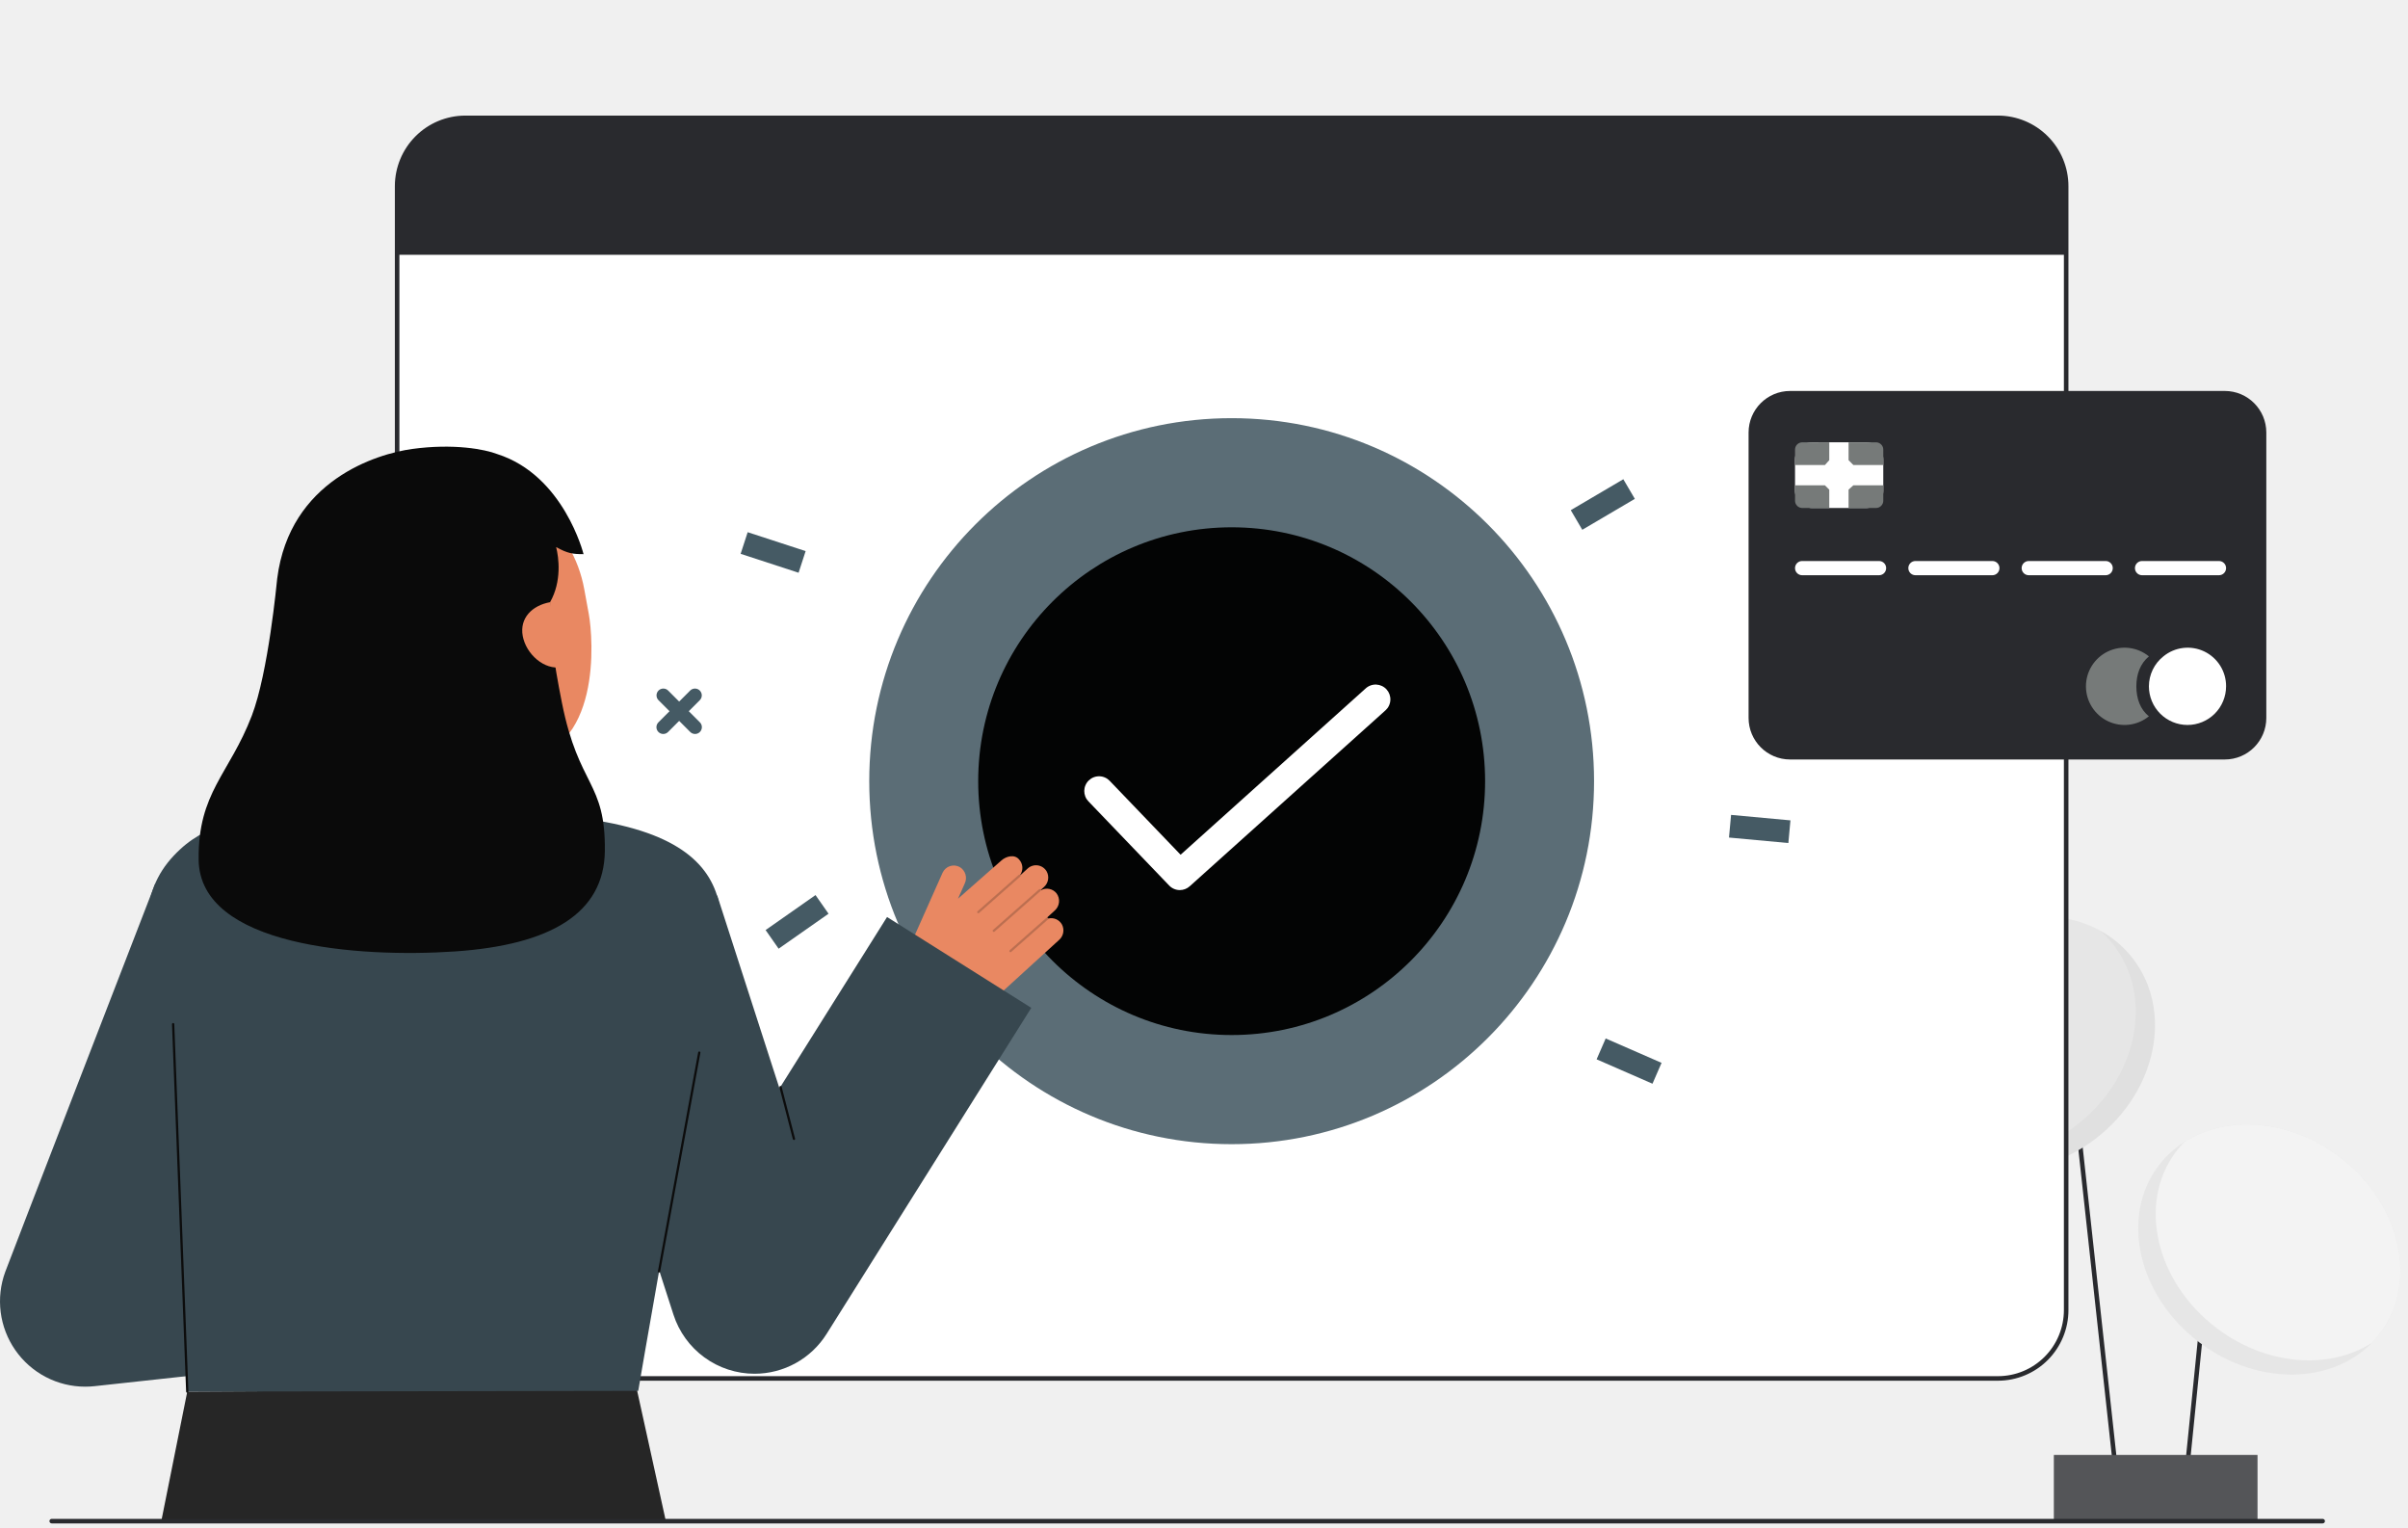
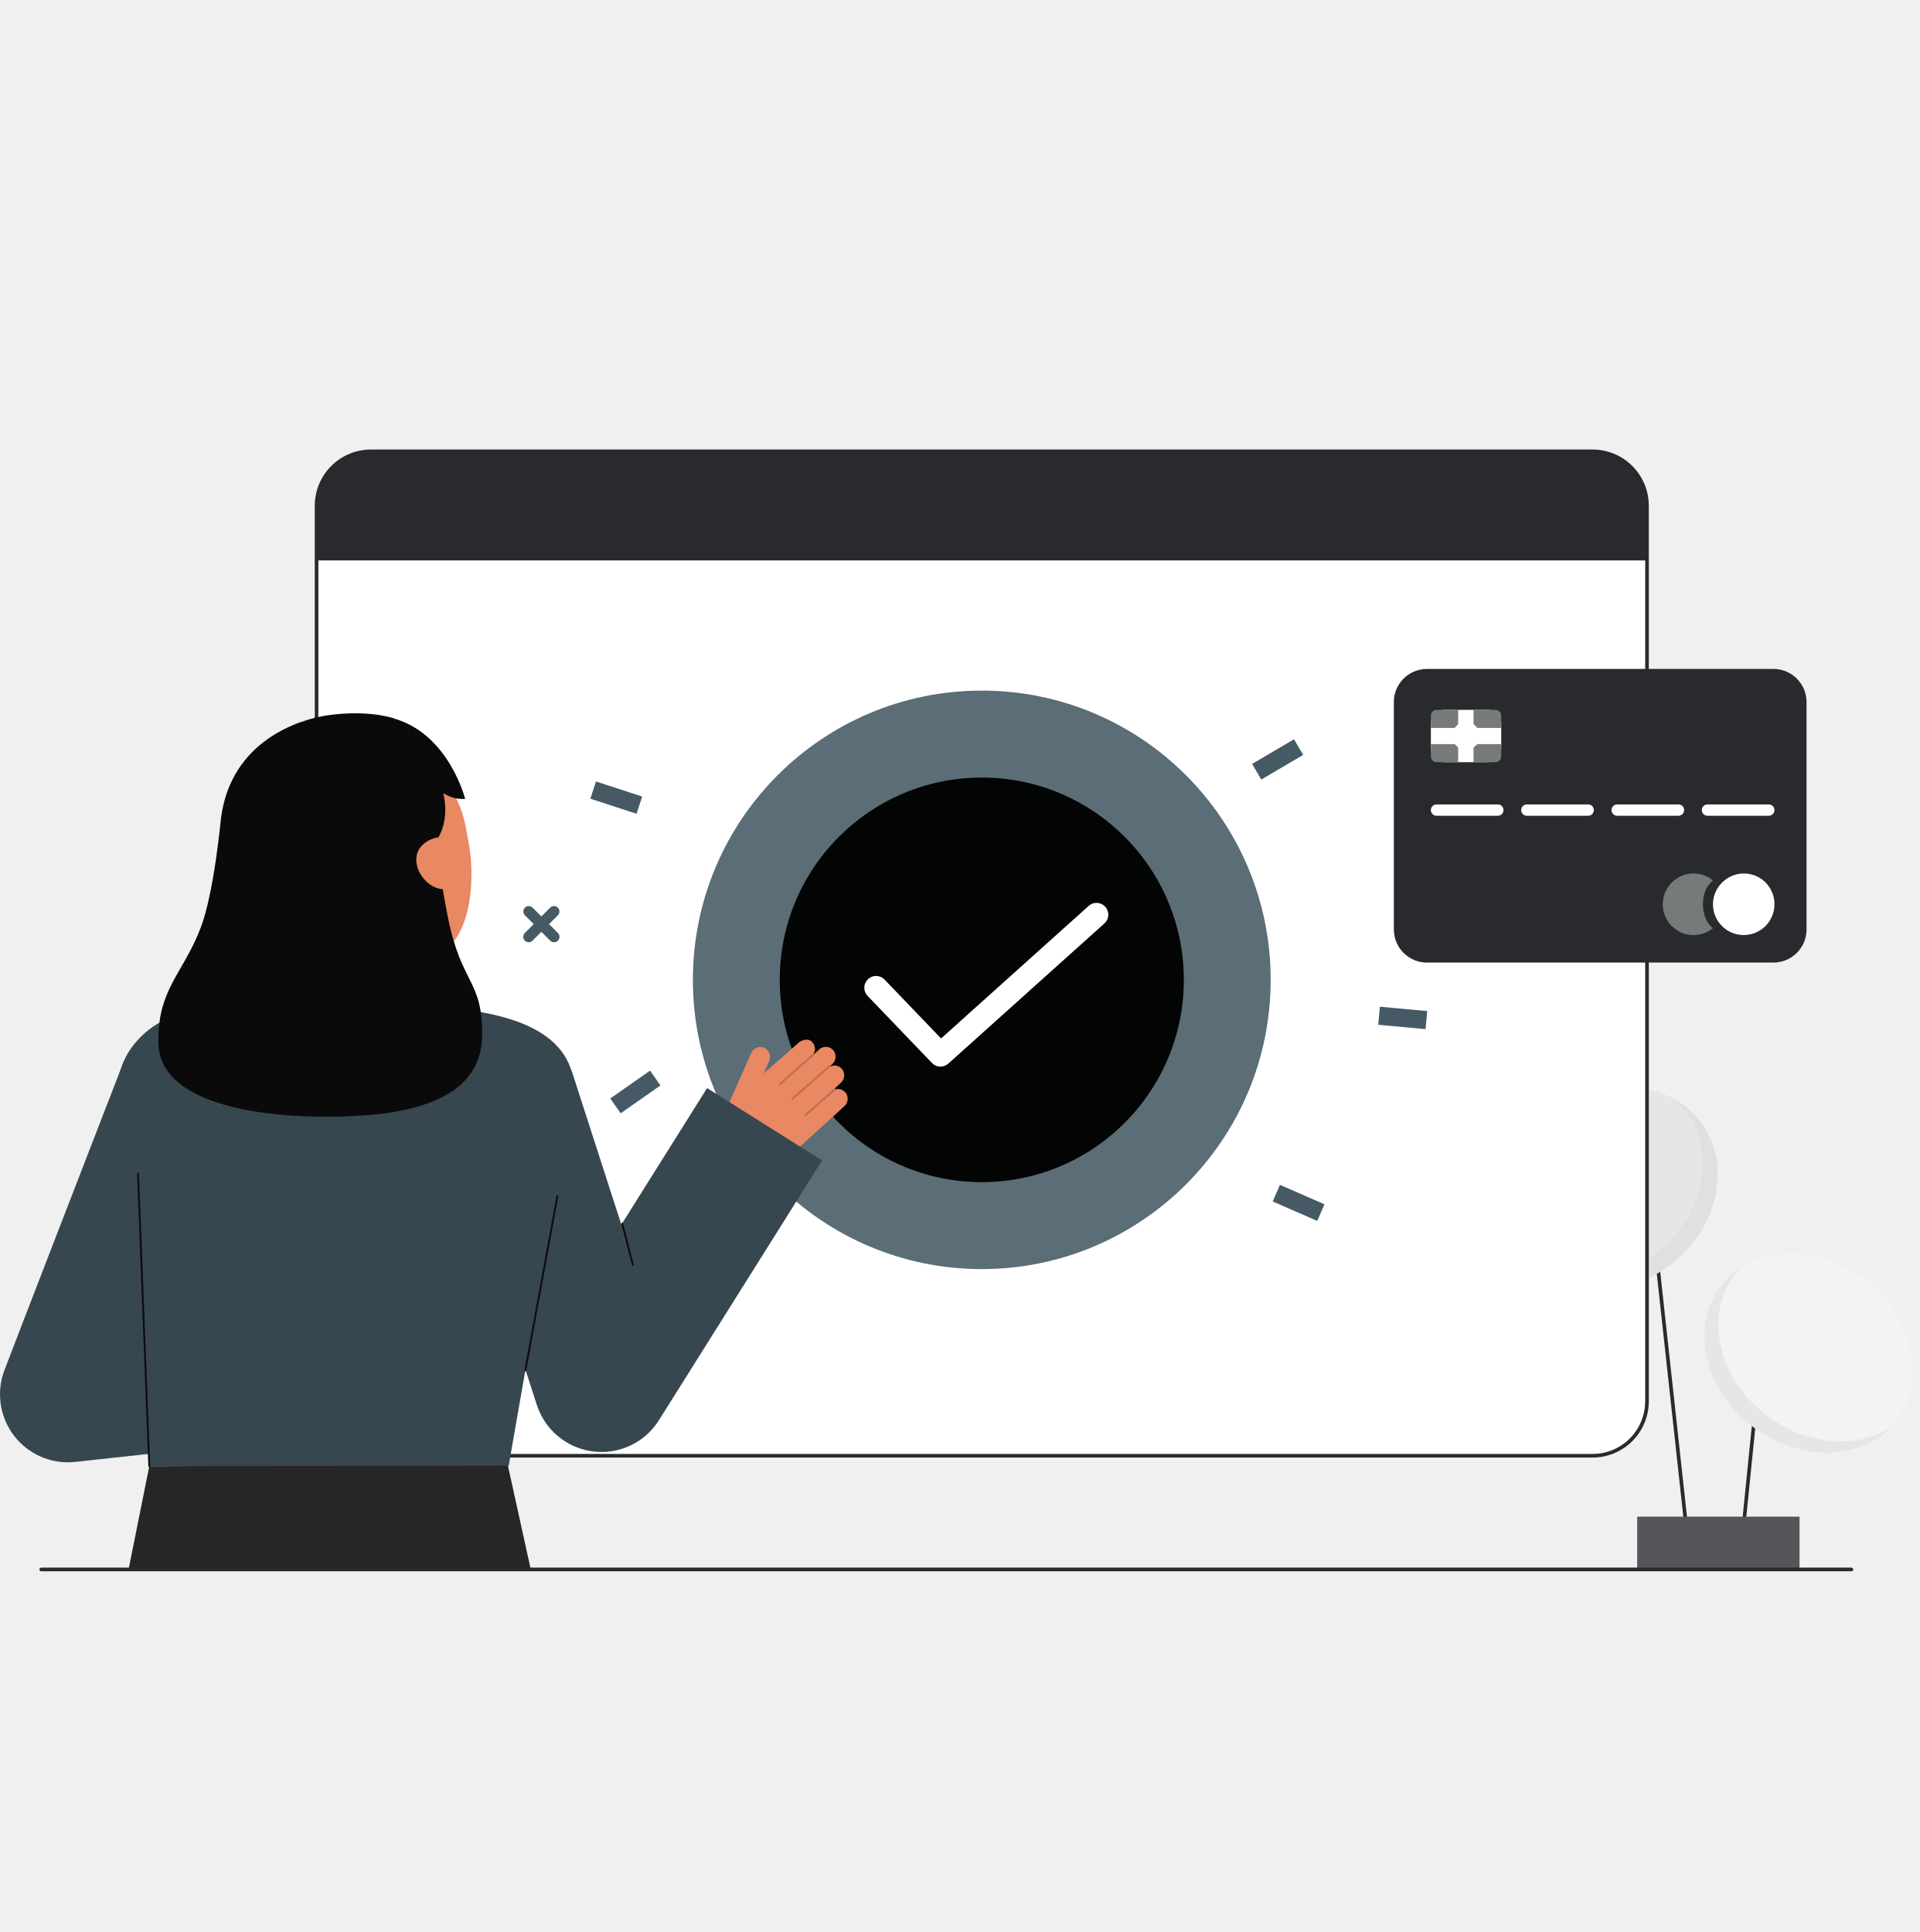
- <svg xmlns="http://www.w3.org/2000/svg" width="298" height="189" viewBox="0 0 298 189" fill="none">
+ <svg xmlns="http://www.w3.org/2000/svg" width="298" height="300" viewBox="0 0 298 189" fill="none">
  <g clip-path="url(#clip0_1129_1687)">
    <path d="M255.658 122.867L255.099 122.929L262.001 186.09L262.56 186.029L255.658 122.867Z" fill="#292A2E" />
    <path d="M273.535 150.441L270.139 184.079L270.699 184.135L274.094 150.497L273.535 150.441Z" fill="#292A2E" />
    <path d="M279.373 180.013H254.178V188.201H279.373V180.013Z" fill="#292A2E" />
    <path opacity="0.2" d="M279.373 180.013H254.178V188.201H279.373V180.013Z" fill="white" />
    <path d="M294.561 164.936C299.334 158.584 297.058 148.805 289.479 143.094C281.899 137.383 271.886 137.903 267.113 144.255C262.34 150.608 264.616 160.387 272.195 166.098C279.775 171.809 289.788 171.289 294.561 164.936Z" fill="#E0E0E0" />
    <path opacity="0.2" d="M294.561 164.936C299.334 158.584 297.058 148.805 289.479 143.094C281.899 137.383 271.886 137.903 267.113 144.255C262.34 150.608 264.616 160.387 272.195 166.098C279.775 171.809 289.788 171.289 294.561 164.936Z" fill="white" />
    <path opacity="0.5" d="M294.561 164.938C294.24 165.366 293.89 165.772 293.514 166.152C288.26 169.513 280.505 168.984 274.353 164.348C266.775 158.638 264.5 148.859 269.273 142.507C269.594 142.08 269.943 141.674 270.317 141.293C275.574 137.929 283.326 138.46 289.481 143.094C297.059 148.806 299.334 158.585 294.561 164.938Z" fill="white" />
    <path d="M259.402 140.837C266.91 135.033 268.951 125.079 263.96 118.604C258.969 112.129 248.836 111.585 241.327 117.389C233.818 123.193 231.778 133.147 236.769 139.622C241.76 146.097 251.893 146.641 259.402 140.837Z" fill="#E0E0E0" />
    <path opacity="0.2" d="M257.022 139.171C251.207 143.669 243.817 144.354 238.46 141.426C237.84 140.879 237.274 140.274 236.769 139.619C231.777 133.146 233.817 123.191 241.326 117.388C247.141 112.893 254.531 112.205 259.885 115.13C260.507 115.677 261.074 116.283 261.578 116.939C266.571 123.412 264.53 133.368 257.022 139.171Z" fill="white" />
    <path d="M247.263 14.583H57.581C52.923 14.583 49.147 18.364 49.147 23.029V162.101C49.147 166.765 52.923 170.547 57.581 170.547H247.263C251.921 170.547 255.698 166.765 255.698 162.101V23.029C255.698 18.364 251.921 14.583 247.263 14.583Z" fill="white" />
    <path d="M247.263 170.828H57.581C55.271 170.825 53.056 169.905 51.422 168.269C49.788 166.633 48.869 164.414 48.866 162.1V23.029C48.869 20.715 49.788 18.497 51.422 16.861C53.056 15.225 55.271 14.304 57.581 14.302H247.263C249.573 14.304 251.789 15.224 253.423 16.861C255.057 18.497 255.976 20.715 255.978 23.029V162.1C255.976 164.414 255.056 166.633 253.423 168.269C251.789 169.905 249.573 170.825 247.263 170.828ZM57.581 14.865C55.42 14.867 53.347 15.728 51.819 17.259C50.291 18.789 49.431 20.864 49.428 23.029V162.1C49.431 164.265 50.291 166.34 51.819 167.871C53.347 169.402 55.42 170.263 57.581 170.265H247.263C249.424 170.263 251.497 169.402 253.025 167.871C254.554 166.34 255.413 164.265 255.416 162.1V23.029C255.413 20.864 254.554 18.789 253.025 17.259C251.497 15.728 249.424 14.867 247.263 14.865H57.581Z" fill="#292A2E" />
    <path d="M86.016 90.811C85.906 90.811 85.796 90.789 85.694 90.747C85.591 90.704 85.498 90.642 85.42 90.564L81.484 86.622C81.33 86.463 81.245 86.249 81.247 86.028C81.249 85.806 81.338 85.595 81.494 85.438C81.651 85.281 81.862 85.193 82.083 85.191C82.305 85.189 82.518 85.274 82.677 85.428L86.613 89.369C86.731 89.487 86.811 89.638 86.843 89.802C86.876 89.966 86.859 90.135 86.795 90.29C86.732 90.444 86.624 90.576 86.485 90.669C86.346 90.761 86.183 90.811 86.016 90.811Z" fill="#455A64" />
    <path d="M82.08 90.811C81.913 90.811 81.751 90.761 81.612 90.669C81.473 90.576 81.365 90.444 81.301 90.29C81.237 90.135 81.221 89.966 81.253 89.802C81.286 89.638 81.366 89.487 81.484 89.369L85.42 85.428C85.579 85.274 85.792 85.189 86.013 85.191C86.234 85.193 86.446 85.281 86.602 85.438C86.759 85.595 86.847 85.806 86.849 86.028C86.851 86.249 86.766 86.463 86.612 86.622L82.677 90.564C82.598 90.642 82.505 90.704 82.403 90.747C82.301 90.789 82.191 90.811 82.08 90.811Z" fill="#455A64" />
    <path d="M198.711 128.483L197.587 131.064L204.502 134.083L205.625 131.502L198.711 128.483Z" fill="#455A64" />
    <path d="M200.893 59.293L194.39 63.12L195.815 65.547L202.318 61.721L200.893 59.293Z" fill="#455A64" />
    <path d="M92.528 65.846L91.657 68.523L98.829 70.863L99.7 68.186L92.528 65.846Z" fill="#455A64" />
    <path d="M100.924 110.743L94.746 115.071L96.358 117.377L102.535 113.049L100.924 110.743Z" fill="#455A64" />
    <path d="M214.228 100.822L213.97 103.626L221.317 104.304L221.575 101.5L214.228 100.822Z" fill="#455A64" />
    <path d="M221.71 80.656C221.599 80.656 221.489 80.635 221.387 80.592C221.285 80.55 221.192 80.487 221.113 80.409L217.177 76.467C217.097 76.389 217.033 76.296 216.988 76.193C216.944 76.09 216.921 75.979 216.92 75.867C216.919 75.755 216.94 75.644 216.983 75.54C217.025 75.436 217.088 75.342 217.167 75.263C217.246 75.183 217.34 75.121 217.444 75.078C217.548 75.036 217.659 75.014 217.771 75.015C217.883 75.016 217.993 75.039 218.096 75.084C218.199 75.128 218.292 75.192 218.37 75.273L222.306 79.215C222.424 79.333 222.504 79.483 222.537 79.647C222.569 79.811 222.553 79.981 222.489 80.135C222.425 80.289 222.317 80.421 222.178 80.514C222.04 80.607 221.876 80.656 221.71 80.656Z" fill="#455A64" />
    <path d="M217.774 80.656C217.607 80.656 217.444 80.607 217.305 80.514C217.167 80.421 217.059 80.289 216.995 80.135C216.931 79.981 216.914 79.811 216.947 79.647C216.979 79.483 217.06 79.333 217.177 79.215L221.113 75.273C221.191 75.192 221.284 75.128 221.387 75.084C221.49 75.039 221.601 75.016 221.713 75.015C221.825 75.014 221.936 75.036 222.04 75.078C222.143 75.121 222.237 75.183 222.317 75.263C222.396 75.342 222.458 75.436 222.501 75.54C222.543 75.644 222.564 75.755 222.564 75.867C222.563 75.979 222.539 76.09 222.495 76.193C222.451 76.296 222.387 76.389 222.306 76.467L218.37 80.409C218.292 80.487 218.199 80.55 218.097 80.592C217.994 80.635 217.885 80.656 217.774 80.656Z" fill="#455A64" />
    <path opacity="0.88" d="M152.422 141.563C177.192 141.563 197.272 121.455 197.272 96.65C197.272 71.845 177.192 51.737 152.422 51.737C127.652 51.737 107.572 71.845 107.572 96.65C107.572 121.455 127.652 141.563 152.422 141.563Z" fill="#455A64" />
    <path d="M152.422 128.06C169.745 128.06 183.788 113.997 183.788 96.65C183.788 79.302 169.745 65.24 152.422 65.24C135.099 65.24 121.056 79.302 121.056 96.65C121.056 113.997 135.099 128.06 152.422 128.06Z" fill="#030404" />
    <path d="M146.009 110.125C145.762 110.125 145.519 110.075 145.292 109.978C145.066 109.882 144.861 109.74 144.691 109.562L134.707 99.157C134.538 98.984 134.404 98.78 134.314 98.555C134.225 98.331 134.18 98.09 134.183 97.848C134.187 97.606 134.238 97.367 134.335 97.145C134.431 96.923 134.57 96.723 134.745 96.555C134.919 96.387 135.125 96.256 135.35 96.168C135.575 96.081 135.816 96.039 136.057 96.045C136.299 96.051 136.537 96.105 136.757 96.204C136.978 96.303 137.177 96.445 137.342 96.621L146.103 105.751L169.005 85.177C169.184 85.013 169.392 84.887 169.62 84.805C169.847 84.723 170.088 84.687 170.329 84.699C170.57 84.711 170.806 84.771 171.024 84.875C171.242 84.979 171.438 85.125 171.599 85.305C171.76 85.485 171.884 85.695 171.964 85.923C172.043 86.152 172.077 86.393 172.063 86.635C172.049 86.876 171.987 87.112 171.881 87.329C171.775 87.547 171.627 87.741 171.446 87.901L147.229 109.656C146.894 109.958 146.459 110.125 146.009 110.125Z" fill="white" />
    <path d="M255.697 23.028V31.527H49.148V23.028C49.148 20.788 50.037 18.64 51.618 17.056C53.2 15.472 55.345 14.582 57.582 14.582H247.263C249.5 14.582 251.645 15.472 253.227 17.056C254.808 18.64 255.697 20.788 255.697 23.028Z" fill="#292A2E" />
    <path d="M10.541 171.565C8.843 171.565 7.17 171.154 5.664 170.367C4.158 169.58 2.865 168.44 1.894 167.045C0.923 165.649 0.303 164.04 0.086 162.353C-0.13 160.666 0.064 158.951 0.651 157.356C1.247 155.735 16.543 116.197 19.206 109.326L37.613 120.052C36.116 123.916 30.692 138.562 26.334 150.36L33.574 149.572L35.852 168.874L11.684 171.505C11.304 171.546 10.923 171.566 10.541 171.565Z" fill="#37474F" />
    <path d="M23.176 172.176L19.961 188.201H82.402L78.805 171.872L23.176 172.176Z" fill="#262626" />
    <path d="M70.746 101.104C70.681 101.095 68.91 107.77 55.087 106.732C45.517 106.014 43.183 99.49 42.964 99.49C43.996 99.271 45.671 99.043 46.13 98.798C47.636 97.987 48.734 97 49.287 94.882C49.719 93.225 49.939 86.848 49.939 83.648L64.665 86.962C64.46 90.571 63.023 98.939 68.058 100.42C68.896 100.664 69.799 100.89 70.746 101.104Z" fill="#E98862" />
    <path d="M64.156 94.058C58.351 94.517 50.893 92.062 49.477 84.306L48.199 77.307C46.782 69.551 49.702 62.518 56.995 61.182C64.287 59.847 70.887 65.136 72.303 72.892L72.869 75.991C73.412 78.967 74.513 93.24 64.156 94.058Z" fill="#E98862" />
    <path d="M36.676 100.564C31.46 100.952 26.14 101.517 22.301 105.076C17.678 109.362 16.841 114.632 19.79 129.136C22.328 141.615 21.321 147.068 23.019 170.095C23.069 170.774 23.176 172.176 23.176 172.176L78.982 172.084C78.982 172.084 84.211 141.532 87.098 127.441C89.294 116.729 95.061 103.724 70.746 101.103C70.682 101.096 51.181 99.486 36.676 100.564Z" fill="#37474F" />
    <path d="M23.176 172.317C23.139 172.317 23.105 172.303 23.078 172.278C23.052 172.253 23.037 172.218 23.035 172.182L21.286 126.721C21.285 126.684 21.298 126.647 21.324 126.62C21.349 126.593 21.384 126.577 21.422 126.575C21.44 126.574 21.459 126.576 21.477 126.582C21.494 126.588 21.51 126.598 21.524 126.611C21.538 126.623 21.549 126.639 21.556 126.656C21.564 126.673 21.567 126.692 21.567 126.71L23.316 172.171C23.318 172.209 23.304 172.245 23.279 172.272C23.253 172.3 23.218 172.316 23.181 172.317L23.176 172.317Z" fill="#0C0C0C" />
    <path d="M112.723 116.796L116.643 107.989C116.73 107.795 116.855 107.622 117.012 107.479C117.169 107.337 117.353 107.229 117.554 107.162C117.755 107.095 117.967 107.071 118.178 107.091C118.389 107.111 118.593 107.174 118.778 107.277C119.113 107.479 119.362 107.797 119.476 108.172C119.59 108.547 119.561 108.95 119.394 109.305L118.554 111.193L123.92 106.469C124.507 105.934 125.57 105.653 126.127 106.352C126.358 106.607 126.497 106.934 126.52 107.278C126.542 107.622 126.448 107.964 126.252 108.247C126.258 108.251 126.264 108.256 126.269 108.262C126.273 108.267 126.276 108.272 126.278 108.277L127.184 107.451C127.352 107.298 127.552 107.185 127.769 107.119C127.986 107.053 128.215 107.037 128.44 107.071C128.664 107.105 128.878 107.189 129.066 107.316C129.254 107.444 129.411 107.612 129.526 107.808C129.7 108.12 129.763 108.483 129.702 108.835C129.642 109.188 129.462 109.51 129.194 109.746L128.808 110.097C128.813 110.113 128.815 110.129 128.815 110.146C129.13 109.969 129.498 109.91 129.853 109.98C130.208 110.05 130.526 110.244 130.751 110.527C130.988 110.845 131.097 111.24 131.056 111.634C131.015 112.028 130.827 112.393 130.53 112.654L129.574 113.527C129.596 113.524 129.619 113.527 129.64 113.534C129.661 113.542 129.68 113.555 129.695 113.571C129.712 113.592 129.723 113.617 129.726 113.643C130.051 113.564 130.392 113.593 130.698 113.727C131.005 113.861 131.258 114.092 131.421 114.385C131.585 114.695 131.64 115.053 131.576 115.398C131.512 115.744 131.334 116.058 131.07 116.29L122.991 123.655C121.861 124.686 120.449 125.355 118.937 125.576C117.424 125.798 115.88 125.562 114.503 124.9C113.315 124.328 112.396 123.316 111.942 122.077C111.488 120.838 111.534 119.47 112.071 118.265L112.723 116.796Z" fill="#E98862" />
    <g opacity="0.2">
      <path d="M120.963 112.948C120.988 112.975 121.023 112.991 121.06 112.993C121.097 112.995 121.133 112.982 121.16 112.958L126.258 108.459C126.271 108.447 126.283 108.432 126.291 108.416C126.299 108.399 126.304 108.381 126.305 108.362C126.306 108.344 126.303 108.326 126.297 108.308C126.291 108.291 126.282 108.274 126.27 108.261C126.258 108.247 126.243 108.235 126.226 108.227C126.21 108.219 126.192 108.214 126.173 108.213C126.155 108.212 126.136 108.215 126.119 108.221C126.101 108.227 126.085 108.236 126.071 108.248L120.975 112.747C120.961 112.759 120.949 112.774 120.941 112.79C120.933 112.807 120.928 112.825 120.927 112.843C120.926 112.862 120.929 112.88 120.935 112.898C120.941 112.915 120.95 112.931 120.962 112.945L120.963 112.948Z" fill="#0C0C0C" />
    </g>
    <g opacity="0.2">
      <path d="M122.883 115.254C122.908 115.281 122.942 115.297 122.979 115.299C123.016 115.301 123.052 115.288 123.08 115.264L128.768 110.243C128.782 110.231 128.793 110.216 128.801 110.2C128.81 110.183 128.814 110.165 128.815 110.147C128.817 110.128 128.814 110.11 128.808 110.092C128.802 110.075 128.793 110.058 128.78 110.045C128.755 110.018 128.721 110.001 128.684 109.999C128.647 109.997 128.61 110.009 128.582 110.032L122.893 115.053C122.88 115.065 122.868 115.08 122.86 115.096C122.852 115.113 122.847 115.131 122.846 115.149C122.845 115.168 122.847 115.186 122.853 115.204C122.859 115.221 122.869 115.237 122.881 115.251L122.883 115.254Z" fill="#0C0C0C" />
    </g>
    <g opacity="0.2">
      <path d="M124.947 117.763C124.972 117.79 125.007 117.807 125.043 117.809C125.08 117.811 125.116 117.798 125.144 117.773L129.682 113.769C129.71 113.744 129.727 113.709 129.729 113.672C129.731 113.635 129.719 113.598 129.694 113.57C129.669 113.542 129.635 113.525 129.597 113.522C129.56 113.52 129.523 113.533 129.495 113.557L124.958 117.562C124.944 117.575 124.933 117.589 124.925 117.606C124.916 117.623 124.912 117.641 124.911 117.659C124.909 117.678 124.912 117.696 124.918 117.714C124.924 117.731 124.933 117.747 124.945 117.761L124.947 117.763Z" fill="#0C0C0C" />
    </g>
    <path d="M69.538 86.937C68.496 81.693 68.019 78.195 68.074 74.505C69.542 71.926 69.156 68.967 68.822 67.689C70.261 68.475 70.862 68.561 72.216 68.561C72.216 68.561 69.789 58.806 61.538 56.181C60.02 55.59 56.148 54.843 51.005 55.549C46.63 56.15 35.847 59.425 34.305 71.582V71.59C34.254 71.993 33.219 83.194 31.155 88.568C28.379 95.793 24.484 98.037 24.583 106.373C24.71 117.095 44.393 118.522 56.267 117.719C68.141 116.915 74.766 113.007 74.853 105.28C74.948 96.623 71.623 97.427 69.538 86.937Z" fill="#0A0A0A" />
    <path d="M69.542 82.542C67.326 82.947 65.095 80.902 64.69 78.683C64.285 76.464 65.858 74.91 68.074 74.505L69.542 82.542Z" fill="#E98862" />
    <path d="M93.379 169.967C91.15 169.967 88.978 169.259 87.175 167.946C85.372 166.633 84.031 164.781 83.345 162.658L68.697 117.293L88.76 110.796L96.463 134.658L109.776 113.457L127.626 124.696L102.301 165.029C101.352 166.541 100.036 167.786 98.476 168.65C96.915 169.513 95.162 169.967 93.379 169.967Z" fill="#37474F" />
    <path d="M81.559 157.442C81.55 157.442 81.541 157.441 81.533 157.44C81.496 157.433 81.464 157.412 81.443 157.381C81.422 157.35 81.414 157.312 81.421 157.276L86.4 130.208C86.406 130.172 86.427 130.139 86.458 130.118C86.489 130.097 86.527 130.089 86.564 130.095C86.6 130.102 86.633 130.123 86.654 130.154C86.675 130.185 86.683 130.223 86.676 130.259L81.697 157.327C81.691 157.359 81.674 157.388 81.649 157.409C81.624 157.43 81.592 157.442 81.559 157.442Z" fill="#0C0C0C" />
    <path d="M98.255 141.047C98.224 141.047 98.194 141.037 98.169 141.017C98.145 140.998 98.127 140.972 98.119 140.941L96.46 134.543C96.456 134.525 96.455 134.507 96.457 134.488C96.46 134.47 96.466 134.453 96.475 134.437C96.485 134.421 96.497 134.407 96.512 134.396C96.526 134.384 96.543 134.376 96.561 134.372C96.579 134.367 96.598 134.366 96.616 134.369C96.634 134.371 96.652 134.377 96.668 134.387C96.684 134.396 96.698 134.408 96.709 134.423C96.72 134.438 96.728 134.455 96.733 134.473L98.391 140.871C98.4 140.907 98.395 140.945 98.376 140.977C98.357 141.01 98.326 141.033 98.29 141.042C98.279 141.045 98.267 141.047 98.255 141.047Z" fill="#0C0C0C" />
    <path d="M6.4 188.483H287.439C287.514 188.483 287.585 188.453 287.638 188.4C287.691 188.347 287.721 188.276 287.721 188.201C287.721 188.126 287.691 188.055 287.638 188.002C287.585 187.949 287.514 187.919 287.439 187.919H6.4C6.326 187.919 6.254 187.949 6.201 188.002C6.149 188.055 6.119 188.126 6.119 188.201C6.119 188.276 6.149 188.347 6.201 188.4C6.254 188.453 6.326 188.483 6.4 188.483Z" fill="#292A2E" />
    <path d="M221.533 93.968L275.327 93.968C278.165 93.968 280.466 91.664 280.466 88.822V53.518C280.466 50.676 278.165 48.372 275.327 48.372L221.533 48.372C218.695 48.372 216.394 50.676 216.394 53.518V88.822C216.394 91.664 218.695 93.968 221.533 93.968Z" fill="#292A2E" />
    <path d="M230.961 54.724H224.244C223.083 54.724 222.142 55.666 222.142 56.829V60.747C222.142 61.91 223.083 62.852 224.244 62.852H230.961C232.122 62.852 233.064 61.91 233.064 60.747V56.829C233.064 55.666 232.122 54.724 230.961 54.724Z" fill="white" />
    <path d="M233.064 55.625V57.533H229.363L228.767 56.936V54.725H232.163C232.281 54.725 232.398 54.748 232.508 54.794C232.617 54.839 232.716 54.905 232.8 54.989C232.883 55.072 232.95 55.172 232.995 55.281C233.04 55.39 233.063 55.507 233.064 55.625Z" fill="#767A79" />
    <path d="M233.064 60.043V61.95C233.064 62.189 232.969 62.419 232.8 62.587C232.631 62.756 232.402 62.851 232.164 62.851H228.767V60.58L229.363 60.042L233.064 60.043Z" fill="#767A79" />
    <path d="M226.379 54.724V56.936L225.842 57.534H222.142V55.627C222.142 55.508 222.165 55.391 222.21 55.282C222.255 55.172 222.322 55.073 222.405 54.989C222.489 54.906 222.588 54.839 222.697 54.794C222.806 54.749 222.923 54.726 223.041 54.726L226.379 54.724Z" fill="#767A79" />
    <path d="M226.379 60.581V62.852H223.042C222.924 62.852 222.807 62.828 222.698 62.783C222.589 62.738 222.49 62.672 222.406 62.588C222.323 62.504 222.256 62.405 222.211 62.296C222.166 62.186 222.143 62.069 222.143 61.951V60.044H225.843L226.379 60.581Z" fill="#767A79" />
    <path d="M275.486 84.915C275.486 86.183 274.983 87.399 274.088 88.296C273.193 89.192 271.978 89.696 270.712 89.696C269.446 89.696 268.231 89.192 267.336 88.296C266.44 87.399 265.937 86.183 265.937 84.915C265.938 84.202 266.099 83.499 266.409 82.857C266.719 82.216 267.17 81.653 267.728 81.21C268.425 80.638 269.271 80.277 270.166 80.169C271.061 80.061 271.968 80.209 272.781 80.598C273.595 80.986 274.281 81.598 274.76 82.363C275.239 83.127 275.492 84.012 275.487 84.915H275.486Z" fill="white" />
    <path d="M265.937 88.621C265.237 89.192 264.39 89.553 263.493 89.662C262.597 89.77 261.688 89.622 260.872 89.234C260.056 88.846 259.367 88.234 258.884 87.47C258.401 86.706 258.145 85.82 258.145 84.915C258.145 84.011 258.401 83.125 258.884 82.36C259.367 81.596 260.056 80.984 260.872 80.596C261.688 80.208 262.597 80.06 263.493 80.168C264.39 80.277 265.237 80.638 265.937 81.21C264.863 82.106 264.383 83.421 264.383 84.915C264.383 86.409 264.862 87.784 265.937 88.621Z" fill="#767A79" />
    <path d="M232.541 69.411H223.02C222.535 69.411 222.142 69.804 222.142 70.29V70.29C222.142 70.776 222.535 71.17 223.02 71.17H232.541C233.026 71.17 233.419 70.776 233.419 70.29V70.29C233.419 69.804 233.026 69.411 232.541 69.411Z" fill="white" />
    <path d="M246.564 69.411H237.043C236.557 69.411 236.164 69.804 236.164 70.29V70.29C236.164 70.776 236.557 71.17 237.043 71.17H246.564C247.049 71.17 247.442 70.776 247.442 70.29V70.29C247.442 69.804 247.049 69.411 246.564 69.411Z" fill="white" />
    <path d="M260.586 69.411H251.065C250.58 69.411 250.186 69.804 250.186 70.29V70.29C250.186 70.776 250.58 71.17 251.065 71.17H260.586C261.071 71.17 261.464 70.776 261.464 70.29V70.29C261.464 69.804 261.071 69.411 260.586 69.411Z" fill="white" />
    <path d="M274.608 69.411H265.087C264.602 69.411 264.209 69.804 264.209 70.29V70.29C264.209 70.776 264.602 71.17 265.087 71.17H274.608C275.093 71.17 275.486 70.776 275.486 70.29V70.29C275.486 69.804 275.093 69.411 274.608 69.411Z" fill="white" />
  </g>
  <defs>
    <clipPath id="clip0_1129_1687">
      <rect width="297.953" height="187.994" fill="white" transform="translate(0 0.488281)" />
    </clipPath>
  </defs>
</svg>
